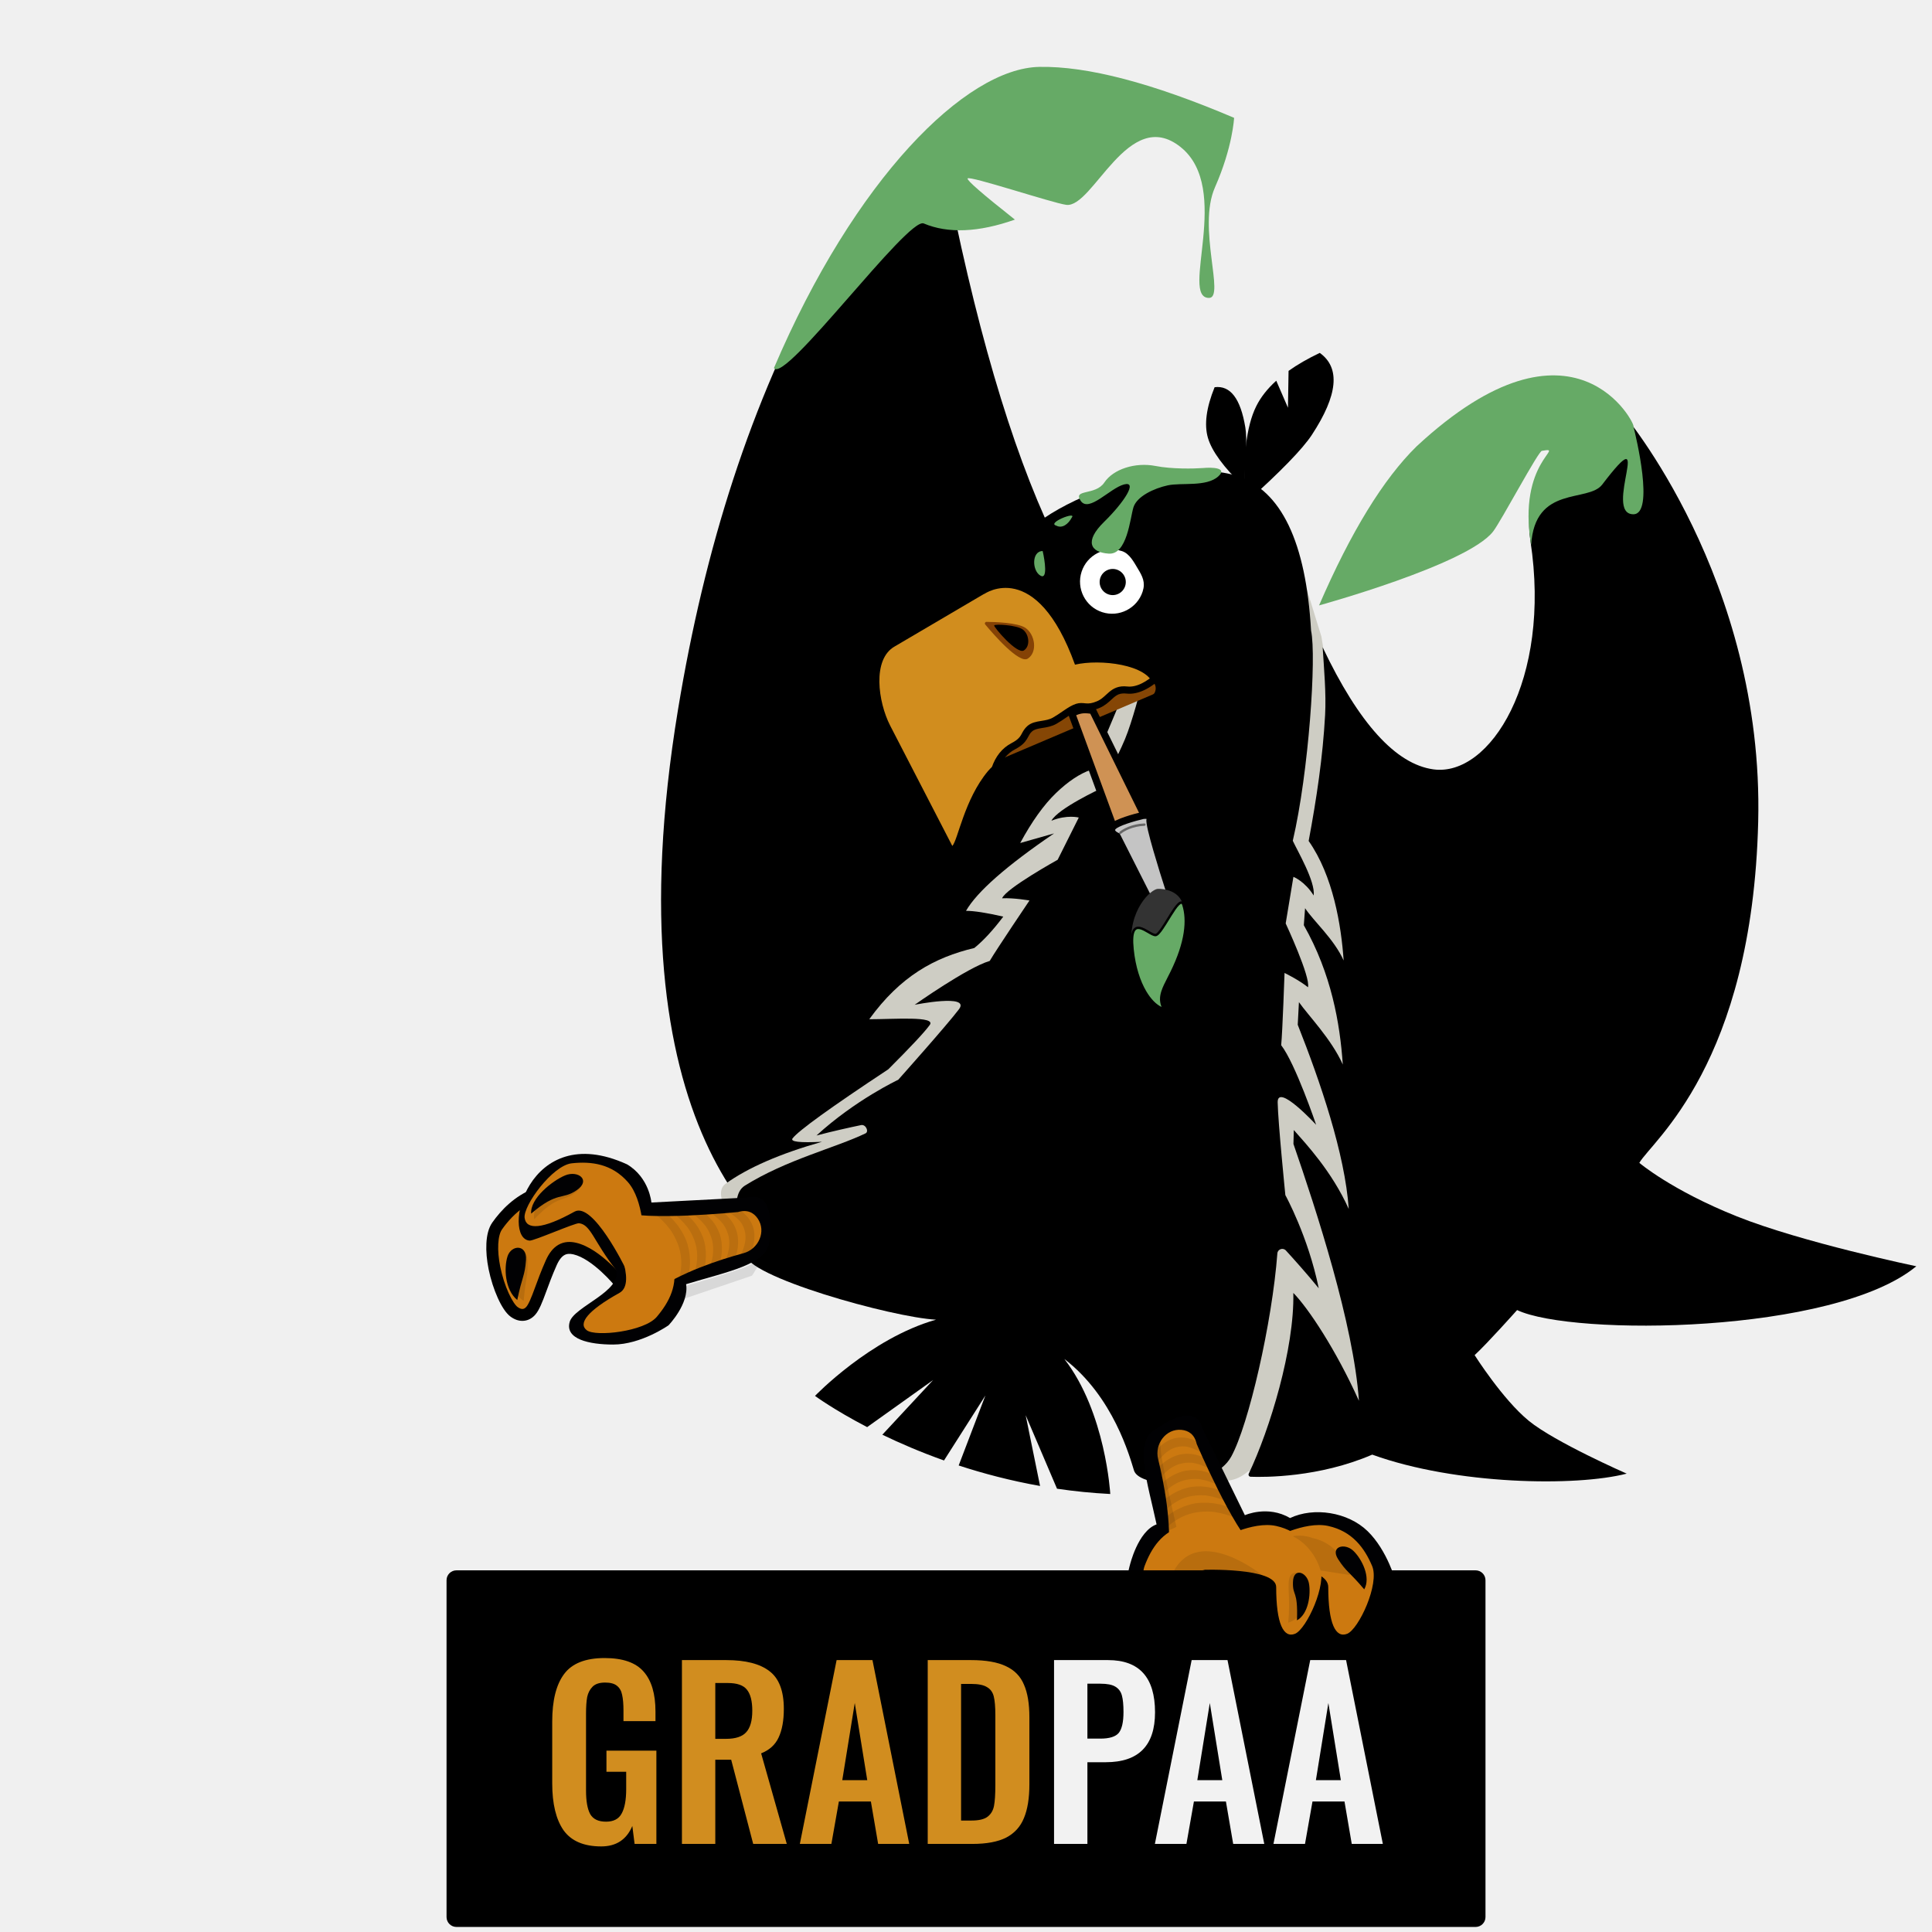
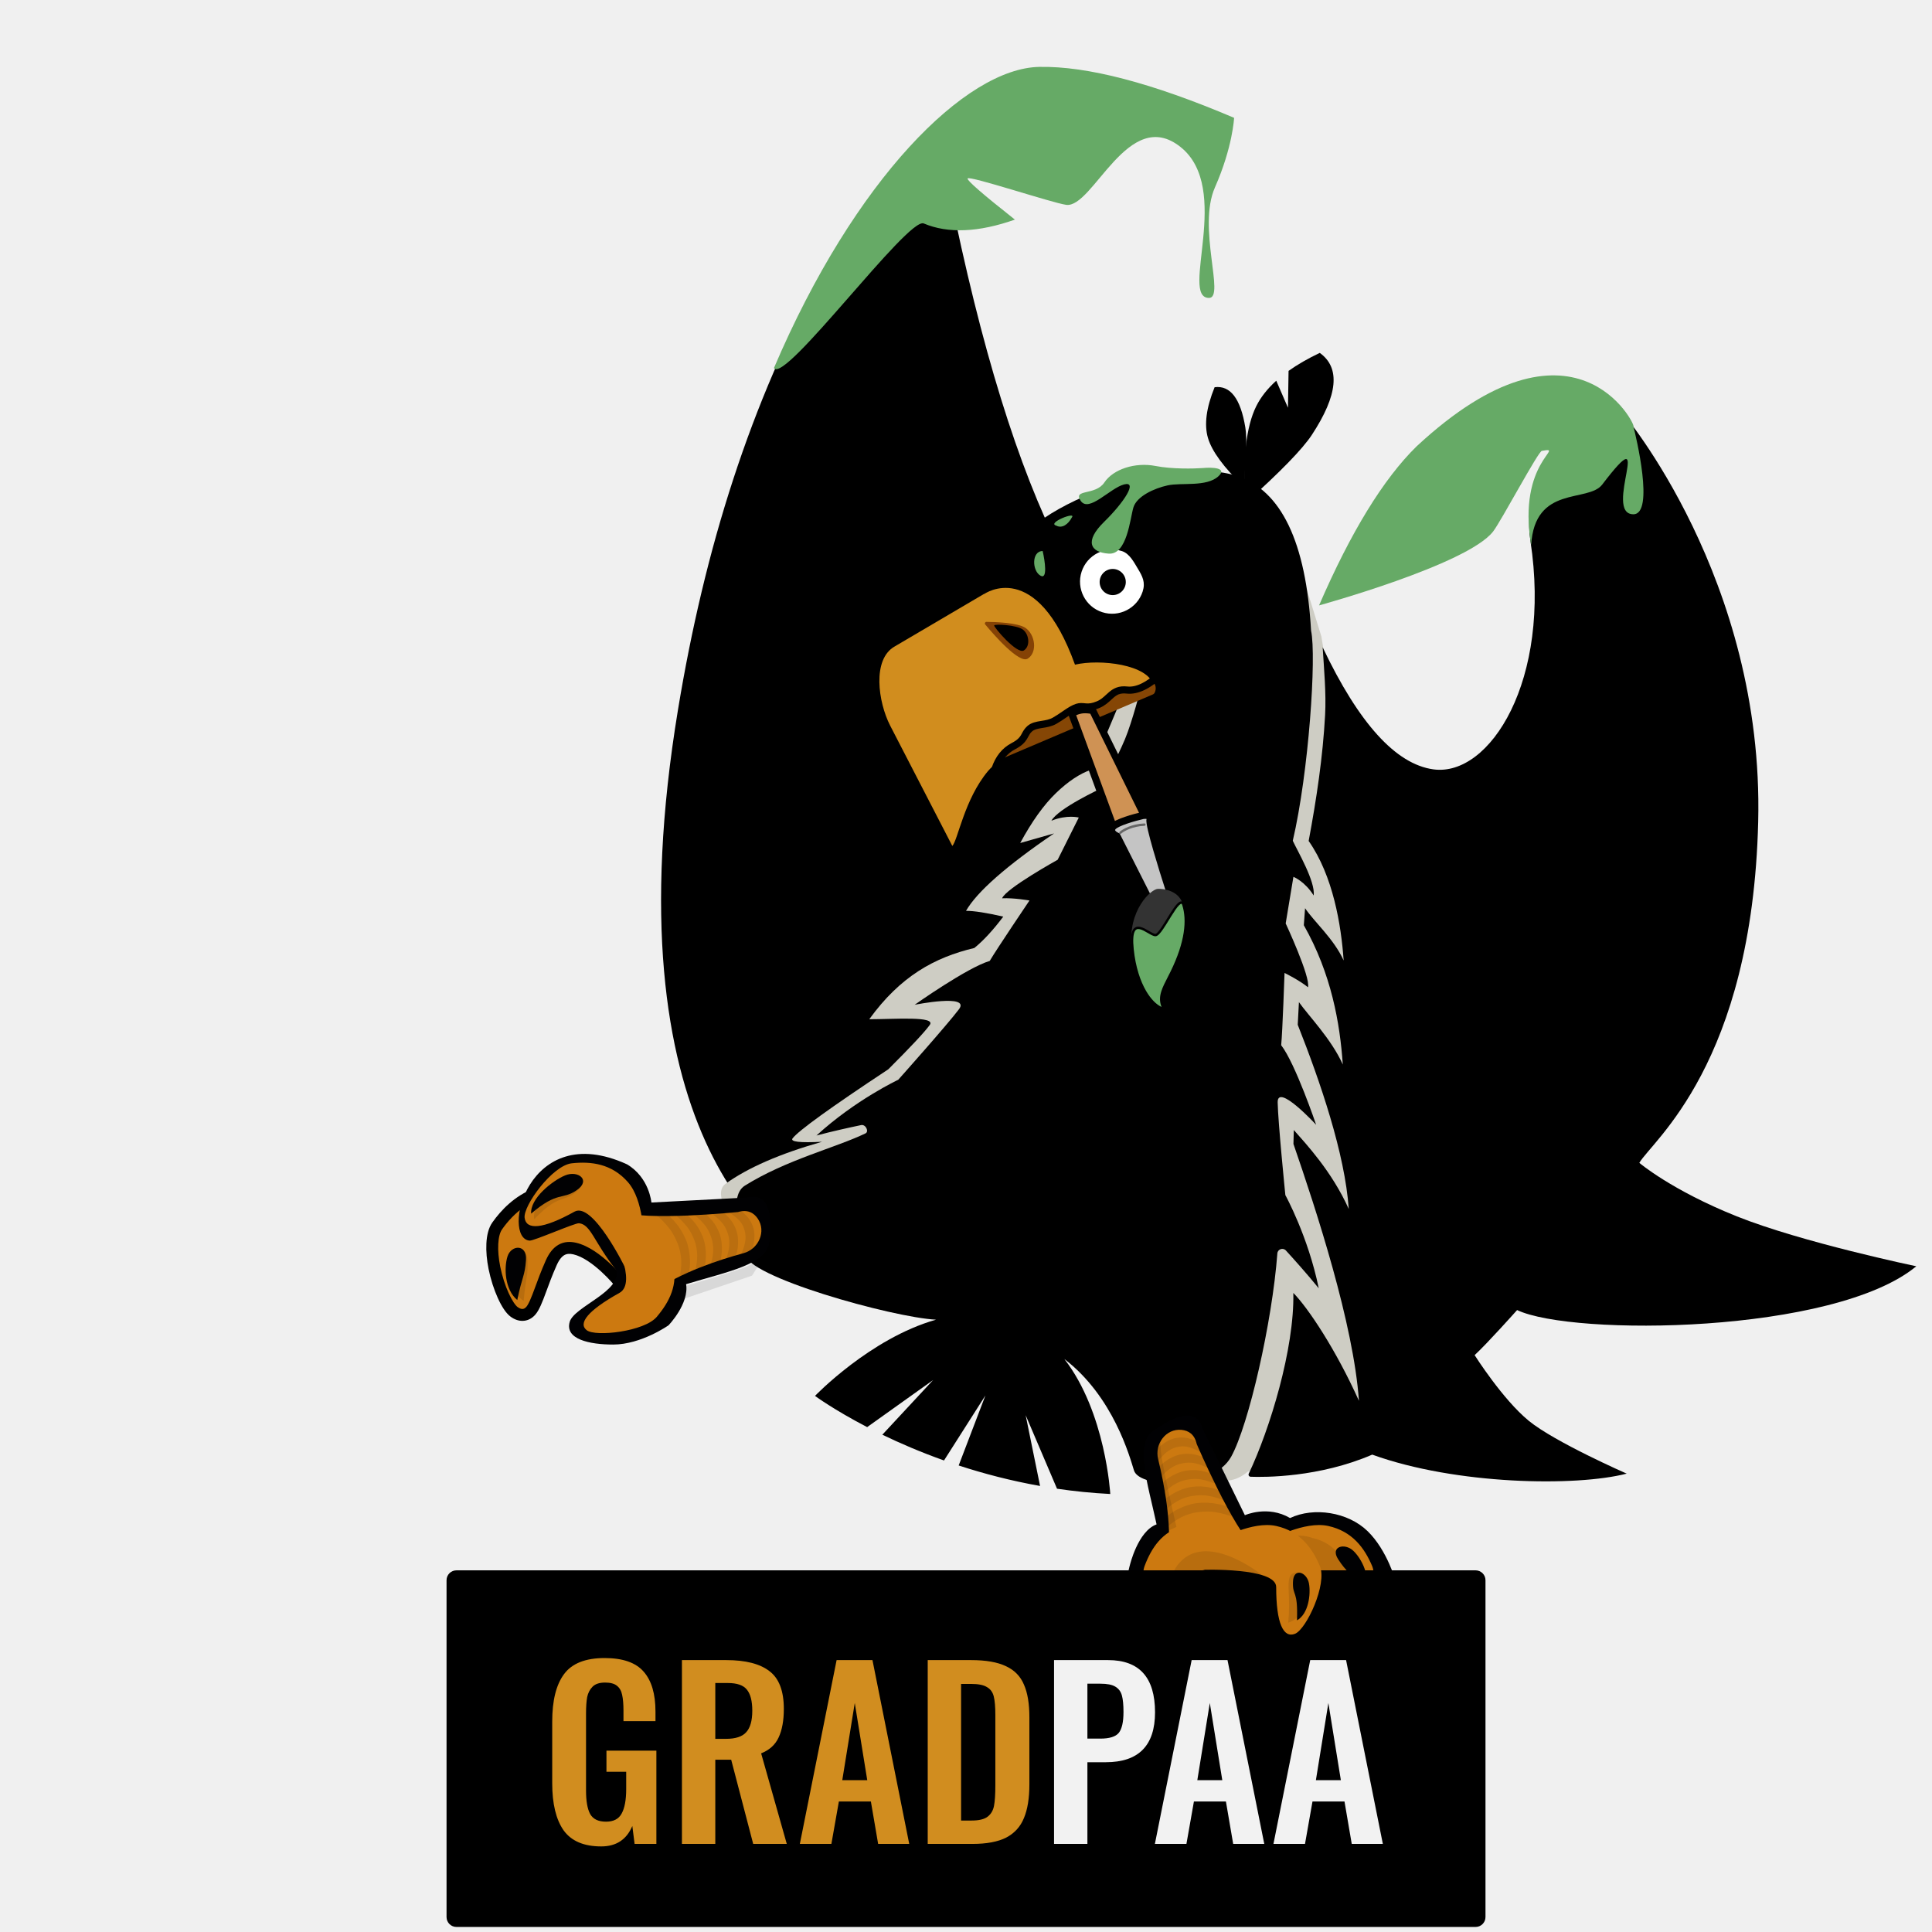
<svg xmlns="http://www.w3.org/2000/svg" width="512" height="512" viewBox="0 0 512 512" fill="none">
  <g clip-path="url(#clip0)">
    <path d="M248.496 34.421C264.5 122.452 286.482 171.762 314.443 182.351C335.217 190.219 326.463 237.238 275.445 301.678C268.275 310.734 273.381 338.304 261.115 341.37C250.899 343.922 234.443 326.439 221.258 338.746C203.401 332.564 161.462 298.46 179.68 188.048C186.749 145.203 198.888 106.715 218.077 71.922C224.839 59.661 234.979 47.16 248.496 34.421Z" fill="black" />
-     <path fill-rule="evenodd" clip-rule="evenodd" d="M297.956 363.329L247.661 348.991C221.293 342.262 205.652 336.428 200.737 331.491C193.364 324.086 188.742 316.264 192.284 313.71C198.189 309.453 206.708 305.743 217.84 302.583C211.945 302.884 209.347 302.58 210.047 301.671C211.636 299.608 220.094 293.506 235.419 283.365C241.384 277.413 245.045 273.496 246.401 271.614C248.124 269.221 237.026 270.11 230.36 270.11C238.62 258.698 247.661 253.739 258.211 251.226C260.621 249.271 263.177 246.501 265.879 242.914C261.431 241.893 258.14 241.382 256.004 241.382C258.911 236.324 266.688 229.485 279.337 220.864L270.364 223.407C273.453 217.7 276.606 213.296 279.822 210.195C283.038 207.093 286.138 205.028 289.123 203.998C294.955 190.742 298.598 181.878 300.051 177.406C301.504 172.934 301.62 170.229 300.399 169.293L279.092 144.139L344.595 150.601L350.181 168.678L362.28 243.206L365.635 373.239L330.621 390.043C326.663 393.403 322.62 392.646 321.226 390.696L297.956 363.329Z" fill="#CECDC4" />
+     <path fill-rule="evenodd" clip-rule="evenodd" d="M297.956 363.329L247.661 348.991C221.293 342.262 205.652 336.428 200.737 331.491C193.364 324.086 188.742 316.264 192.284 313.71C198.189 309.453 206.708 305.743 217.84 302.583C211.945 302.884 209.347 302.58 210.047 301.671C211.636 299.608 220.094 293.506 235.419 283.365C241.384 277.413 245.045 273.496 246.401 271.614C248.124 269.221 237.026 270.11 230.36 270.11C238.62 258.698 247.661 253.739 258.211 251.226C260.621 249.271 263.177 246.501 265.879 242.914C261.431 241.893 258.14 241.382 256.004 241.382C258.911 236.325 266.688 229.485 279.337 220.864L270.364 223.407C273.453 217.7 276.606 213.296 279.822 210.195C283.038 207.093 286.138 205.028 289.123 203.998C294.955 190.742 298.598 181.878 300.051 177.406C301.504 172.934 301.62 170.229 300.399 169.293L279.092 144.139L344.595 150.601L350.181 168.678L362.28 243.206L365.634 373.239L330.621 390.043C326.663 393.403 322.62 392.646 321.226 390.696L297.956 363.329Z" fill="#CECDC4" />
    <path fill-rule="evenodd" clip-rule="evenodd" d="M265.277 150.416C270.57 133.387 310.181 120.413 327.8 126.137C339.546 129.954 346.095 143.623 347.449 167.144C348.914 173.9 346.843 204.669 342.601 222.813C343.891 225.583 348.619 233.632 348.141 237.317C345.761 233.518 342.768 232.373 342.768 232.373L340.72 244.72C340.72 244.72 347.365 258.972 346.626 261.627C344.326 259.779 340.833 258.043 340.452 257.856L340.418 257.839C340.418 257.839 339.883 273.313 339.528 276.989C343.311 281.897 348.789 298.082 348.789 298.082C348.789 298.082 338.507 286.916 338.595 292.136C338.684 297.35 340.632 316.718 340.632 316.718C340.632 316.718 346.669 327.646 349.48 341.404C346.332 337.542 342.91 333.723 340.784 331.399C340.012 330.554 338.597 331.028 338.512 332.172C337.149 350.393 330.902 377.684 326.275 386.039C321.383 394.872 302.02 394.455 300.525 389.709C299.426 386.218 295.122 370.144 282.063 360.147C293.04 374.297 294.232 395.923 294.232 395.923C289.363 395.676 284.653 395.193 280.122 394.526L271.81 375.04L275.628 393.797C267.817 392.41 260.591 390.502 254.061 388.365L261.144 369.815L250.173 387.038C243.978 384.836 238.493 382.466 233.83 380.213L247.288 365.727L229.807 378.198C220.954 373.602 215.988 369.928 215.988 369.928C215.988 369.928 230.59 354.682 248.056 349.726C236.582 349.15 197.199 338.2 197.398 332.172C197.459 330.335 192.295 317.389 197.398 314.204C208.434 307.317 221.442 304.175 229.381 300.35C230.328 299.894 229.458 297.899 228.194 298.162C225.094 298.809 220.656 299.787 216.372 300.921C226.733 291.443 238.039 286.15 238.039 286.15C238.039 286.15 251 271.626 254.137 267.46C257.276 263.288 242.395 266.278 242.395 266.278C242.395 266.278 256.341 256.404 262.285 254.657C264.159 251.475 272.823 238.641 272.823 238.641C272.823 238.641 268.693 237.904 265.572 238.057C266.535 235.475 280.288 227.85 280.288 227.85L285.889 216.658C285.889 216.658 282.794 215.825 278.636 217.499C280.414 214.236 291.643 209.021 291.643 209.021C291.643 209.021 296.025 200.944 298.13 195.888C300.091 191.177 302.311 182.488 302.605 181.325L302.609 181.307L302.591 181.328C301.704 182.206 289.851 183.848 281.589 178.396L281.327 178.22C270.669 170.921 263.914 154.785 265.277 150.416Z" fill="black" />
    <path d="M465.94 217.756C464.365 282.11 437.728 302.415 434.438 308.168C434.438 308.168 442.943 315.413 460.269 322.344C477.596 329.274 507.838 335.575 507.838 335.575C486.101 353.531 416.796 354.161 402.047 347.181C402.047 347.181 394.146 356.044 390.792 359.123C390.792 359.123 398.21 370.857 405.14 376.528C412.071 382.198 431.093 390.526 431.093 390.526C417.741 393.992 385.924 393.539 363.656 385.491C349.557 391.574 335.107 391.49 331.444 391.355C331.015 391.339 330.753 390.914 330.938 390.526C336.521 378.794 343.057 357.407 342.746 342.638C346.669 346.617 354.047 357.69 360.132 371.23C358.718 350.893 348.791 320.584 342.775 303.151C342.803 302.154 342.828 301.165 342.854 300.176L342.872 299.469C346.062 303.097 352.931 310.377 357.437 320.397C356.416 305.705 349.868 286.611 343.912 271.573C344.011 269.549 344.119 267.543 344.23 265.576C346.774 269.205 352.802 275.309 355.856 282.11C355.101 271.203 352.852 258.1 345.527 245.193C345.637 243.669 345.755 242.146 345.859 240.679C348.097 244.106 353.507 248.806 356.082 254.544C355.43 245.133 353.276 232.095 346.808 222.867C348.913 211.613 350.566 200.534 351.165 189.512C351.48 183.723 350.874 177.321 350.52 171.546C360.128 191.736 369.91 202.518 379.866 203.89C394.798 205.948 411.21 180.257 405.589 143.413C402.477 123.003 421.425 106.976 421.425 106.976C424.277 104.415 428.815 105.673 429.941 109.337C429.941 109.337 467.515 153.402 465.94 217.756Z" fill="black" />
    <path fill-rule="evenodd" clip-rule="evenodd" d="M286.633 151.516C288.083 147.056 292.887 144.604 297.344 146.053C299.362 146.709 300.521 149.02 301.543 150.711C302.777 152.753 303.605 154.333 302.812 156.772C301.363 161.233 296.551 163.682 292.087 162.231C287.63 160.783 285.184 155.976 286.633 151.516Z" fill="white" />
    <path d="M294.882 157.708C296.796 157.708 298.348 156.156 298.348 154.242C298.348 152.329 296.796 150.777 294.882 150.777C292.969 150.777 291.417 152.329 291.417 154.242C291.417 156.156 292.969 157.708 294.882 157.708Z" fill="black" />
    <path fill-rule="evenodd" clip-rule="evenodd" d="M284.882 176.142C291.477 174.593 304.356 176.086 305.658 181.602C305.957 182.869 305.117 184.141 303.88 184.547C302.324 185.058 300.546 185.751 298.644 186.564C298.677 186.456 298.693 186.402 298.693 186.402C298.693 186.402 268.078 196.848 261.819 204.35C255.558 211.85 253.853 222.629 252.374 224.187L235.878 192.246C232.734 186.094 231.052 174.702 237.135 171.298L260.761 157.405L260.851 157.402C260.851 157.402 274.599 147.674 284.882 176.142Z" fill="#D18D1E" />
    <path fill-rule="evenodd" clip-rule="evenodd" d="M272.361 174.547C270.092 175.996 263.139 167.949 261.098 165.494C260.869 165.22 261.071 164.797 261.426 164.8C263.706 164.82 269.689 165.007 271.74 166.387C274.303 168.105 275.035 172.845 272.361 174.547Z" fill="#854205" />
    <path fill-rule="evenodd" clip-rule="evenodd" d="M271.357 172.363C269.554 173.545 263.323 166.17 263.462 165.744C263.6 165.317 269.273 165.61 270.979 166.775C272.692 167.938 273.16 171.184 271.357 172.363Z" fill="black" />
    <path fill-rule="evenodd" clip-rule="evenodd" d="M305.423 180.476C305.423 180.476 302.681 181.805 276.085 191.435C271.411 193.127 265.193 201.191 265.193 201.191L305.485 184.046C305.727 183.944 305.921 183.765 306.027 183.526C306.483 182.492 306.331 181.435 305.423 180.476Z" fill="#854605" />
    <path d="M349.752 93.522C355.262 97.471 354.564 104.71 347.659 115.239C345.189 119.005 339.28 125.077 329.93 133.454C329.267 121.6 330.262 113 332.916 107.654C334.097 105.274 335.865 103.02 338.22 100.891L341.323 108.053L341.483 98.286C343.838 96.612 346.594 95.024 349.752 93.522Z" fill="black" />
    <path d="M329.556 128.91C324.289 123.85 321.142 119.56 320.115 116.04C319.088 112.52 319.678 108.045 321.885 102.614C326.054 102.08 328.767 105.632 330.024 113.27C330.473 116.002 330.317 121.215 329.556 128.91Z" fill="black" />
    <path fill-rule="evenodd" clip-rule="evenodd" d="M298.748 181.927C300.97 182.175 303.706 180.979 307.012 177.865L308.308 179.241C304.882 182.469 301.607 184.148 298.538 183.805C297.67 183.708 297.043 183.802 296.543 183.984C296.036 184.167 295.602 184.461 295.14 184.852C294.947 185.015 294.743 185.204 294.522 185.408C293.752 186.121 292.789 187.012 291.457 187.581C289.769 188.302 288.652 188.359 287.714 188.293C287.506 188.278 287.326 188.261 287.165 188.246C286.597 188.192 286.257 188.16 285.741 188.323C285 188.557 284.186 189.05 283.197 189.715C282.993 189.853 282.782 189.997 282.565 190.145C281.768 190.689 280.886 191.292 279.947 191.825C278.708 192.528 277.386 192.736 276.311 192.906C276.23 192.919 276.151 192.931 276.073 192.944C274.881 193.135 274.081 193.318 273.495 193.842C273.018 194.269 272.833 194.616 272.572 195.103C272.461 195.311 272.336 195.544 272.17 195.819C271.619 196.73 270.809 197.633 268.96 198.597C266.934 199.653 265.462 201.454 264.577 204.108L262.784 203.51C263.797 200.474 265.554 198.241 268.087 196.921C269.657 196.102 270.197 195.428 270.552 194.841C270.63 194.713 270.709 194.564 270.796 194.402C271.097 193.837 271.489 193.101 272.235 192.433C273.291 191.489 274.645 191.259 275.773 191.078C275.832 191.068 275.89 191.059 275.949 191.05C277.082 190.869 278.085 190.708 279.014 190.181C279.878 189.691 280.674 189.147 281.462 188.609C281.689 188.454 281.915 188.3 282.142 188.147C283.121 187.489 284.14 186.846 285.171 186.52C286.086 186.231 286.861 186.31 287.478 186.373C287.609 186.386 287.732 186.399 287.848 186.407C288.512 186.454 289.325 186.437 290.714 185.843C291.717 185.414 292.357 184.825 293.082 184.157C293.343 183.916 293.615 183.665 293.92 183.408C294.467 182.946 295.097 182.497 295.899 182.207C296.707 181.914 297.631 181.802 298.748 181.927Z" fill="black" />
    <path fill-rule="evenodd" clip-rule="evenodd" d="M318.772 378.763L329.904 401.545C329.904 401.545 335.94 398.818 341.885 402.297C348.157 399.324 357.208 400.689 362.436 405.778C367.666 410.866 369.892 419.098 369.892 419.098C369.892 419.098 372.79 439.303 364.169 446.104C362.028 447.793 361.711 449.943 357.839 442.038C353.967 434.134 320.564 430.721 320.564 430.721C320.564 430.721 304.91 438.219 299.885 428.873C297.162 422.164 299.407 414.864 299.407 414.864C299.407 414.864 301.529 405.778 306.505 403.977C304.114 392.824 300.628 382.67 305.611 379.215C309.011 376.857 316.85 371.551 318.772 378.763Z" fill="#010103" />
    <path fill-rule="evenodd" clip-rule="evenodd" d="M327.14 407.981C327.14 407.981 319.322 403 313.667 404.4C308.012 405.799 305.137 410.217 303.332 415.002C301.527 419.787 306.512 431.777 309.216 432.975C311.921 434.174 313.667 430.335 313.667 420.583C313.667 415.002 328.149 414.738 328.149 414.738L327.14 407.981Z" fill="#CC7910" />
+     <path fill-rule="evenodd" clip-rule="evenodd" d="M336.843 407.981C336.843 407.981 345.638 403 352.001 404.4C358.362 405.799 361.597 410.217 363.627 415.002C365.658 419.787 360.05 431.777 357.008 432.975C353.965 434.174 352.001 430.335 352.001 420.583C352.001 415.002 335.709 414.738 335.709 414.738L336.843 407.981Z" fill="#CC7910" />
+     <path fill-rule="evenodd" clip-rule="evenodd" d="M358.678 411.01C356.393 408.792 352.425 409.81 354.62 413.212C356.816 416.613 357.584 416.512 361.535 421.195C363.337 418.042 360.963 413.228 358.678 411.01Z" fill="#010103" />
+     <path opacity="0.1" fill-rule="evenodd" clip-rule="evenodd" d="M349.952 416.192C349.952 416.192 348.512 410.093 342.639 407.12C345.238 406.542 347.876 407.6 347.876 407.6C355.875 409.363 357.76 417.407 357.76 417.407L349.952 416.192Z" fill="#010103" />
    <path fill-rule="evenodd" clip-rule="evenodd" d="M118.339 508.04C118.339 509.488 119.514 510.662 120.965 510.662H391.043C392.493 510.662 393.669 509.488 393.669 508.04V418.777C393.669 417.329 392.493 416.155 391.043 416.155H120.965C119.514 416.155 118.339 417.329 118.339 418.777V508.04Z" fill="black" />
    <path d="M159.334 489.319C154.723 489.319 151.395 487.895 149.35 485.048C147.345 482.162 146.343 478.012 146.343 472.599V456.24C146.343 450.667 147.385 446.477 149.47 443.67C151.555 440.824 155.144 439.4 160.236 439.4C165.047 439.4 168.495 440.603 170.58 443.009C172.665 445.374 173.708 448.903 173.708 453.594V456.12H165.228V453.353C165.228 451.589 165.107 450.186 164.867 449.143C164.666 448.101 164.205 447.299 163.484 446.738C162.802 446.176 161.759 445.896 160.356 445.896C158.873 445.896 157.77 446.257 157.048 446.978C156.327 447.7 155.845 448.622 155.605 449.745C155.404 450.867 155.304 452.331 155.304 454.135V474.524C155.304 477.29 155.665 479.355 156.387 480.718C157.149 482.081 158.552 482.763 160.597 482.763C162.601 482.763 163.985 482.041 164.747 480.598C165.548 479.154 165.949 476.989 165.949 474.103V469.532H160.717V463.938H173.948V488.657H168.175L167.573 483.906C166.05 487.514 163.303 489.319 159.334 489.319Z" fill="#D18D1F" />
    <path d="M180.72 439.942H192.448C197.58 439.942 201.409 440.924 203.935 442.889C206.461 444.813 207.724 448.141 207.724 452.872C207.724 455.96 207.263 458.486 206.341 460.45C205.459 462.375 203.915 463.778 201.71 464.66L208.506 488.657H199.605L193.771 466.344H189.561V488.657H180.72V439.942ZM192.388 460.811C194.914 460.811 196.698 460.23 197.74 459.067C198.823 457.904 199.364 456 199.364 453.353C199.364 450.787 198.883 448.923 197.921 447.76C196.999 446.597 195.315 446.016 192.869 446.016H189.561V460.811H192.388Z" fill="#D18D1F" />
    <path d="M221.71 439.942H231.212L240.955 488.657H232.716L230.791 477.41H222.311L220.327 488.657H211.967L221.71 439.942ZM229.829 471.757L226.521 451.309L223.213 471.757H229.829Z" fill="#D18D1F" />
-     <path d="M245.855 439.942H257.342C261.271 439.942 264.359 440.483 266.604 441.565C268.849 442.608 270.433 444.232 271.355 446.437C272.317 448.602 272.799 451.489 272.799 455.098V472.84C272.799 476.528 272.317 479.515 271.355 481.801C270.433 484.086 268.869 485.81 266.664 486.973C264.459 488.096 261.472 488.657 257.703 488.657H245.855V439.942ZM257.462 482.462C259.427 482.462 260.85 482.122 261.732 481.44C262.614 480.758 263.176 479.816 263.416 478.613C263.657 477.37 263.777 475.546 263.777 473.14V454.496C263.777 452.331 263.637 450.687 263.356 449.564C263.075 448.442 262.474 447.62 261.552 447.099C260.67 446.537 259.266 446.257 257.342 446.257H254.696V482.462H257.462Z" fill="#D18D1F" />
+     <path d="M245.855 439.942H257.342C261.271 439.942 264.359 440.483 266.604 441.565C268.849 442.608 270.433 444.232 271.355 446.437C272.317 448.602 272.799 451.489 272.799 455.098V472.84C272.799 476.528 272.317 479.515 271.355 481.801C270.433 484.086 268.869 485.81 266.664 486.973C264.459 488.096 261.472 488.657 257.703 488.657H245.855V439.942ZM257.462 482.462C259.427 482.462 260.85 482.122 261.732 481.44C262.614 480.758 263.176 479.816 263.416 478.613C263.657 477.37 263.777 475.546 263.777 473.14V454.496C263.777 452.331 263.637 450.687 263.356 449.564C263.076 448.442 262.474 447.62 261.552 447.099C260.67 446.537 259.266 446.257 257.342 446.257H254.696V482.462H257.462Z" fill="#D18D1F" />
    <path d="M279.332 439.942H293.646C301.946 439.942 306.096 444.553 306.096 453.775C306.096 462.595 301.746 467.006 293.045 467.006H288.173V488.657H279.332V439.942ZM291.602 460.751C294.007 460.751 295.631 460.25 296.473 459.248C297.315 458.205 297.736 456.361 297.736 453.714C297.736 451.79 297.596 450.326 297.315 449.324C297.034 448.282 296.453 447.5 295.571 446.978C294.729 446.457 293.406 446.197 291.602 446.197H288.173V460.751H291.602Z" fill="#F2F2F2" />
    <path d="M315.8 439.942H325.302L335.045 488.657H326.806L324.881 477.411H316.401L314.417 488.657H306.057L315.8 439.942ZM323.919 471.757L320.611 451.309L317.303 471.757H323.919Z" fill="#F2F2F2" />
    <path d="M347.222 439.942H356.724L366.468 488.657H358.228L356.303 477.411H347.823L345.839 488.657H337.479L347.222 439.942ZM355.341 471.757L352.033 451.309L348.726 471.757H355.341Z" fill="#F2F2F2" />
    <path fill-rule="evenodd" clip-rule="evenodd" d="M432.863 112.974C433.513 115.476 438.533 136.286 432.863 136.286C424.608 136.286 439.026 109.509 424.608 128.411C420.873 133.308 406.715 128.411 405.77 144.477C401.99 122.11 415.221 118.308 408.649 119.473C407.853 119.198 397.832 138.1 395.675 140.87C388.853 149.643 349.563 160.437 349.563 160.437C357.976 140.999 366.584 126.956 375.389 118.308C417.426 79.267 433.737 113.063 432.863 112.974Z" fill="#66AA66" />
    <path fill-rule="evenodd" clip-rule="evenodd" d="M205.101 97.538C207.938 101.875 240.609 57.452 244.794 59.216C251.247 61.937 259.304 61.598 268.963 58.2C260.455 51.482 256.274 47.851 256.418 47.306C256.661 46.388 278.883 53.792 282.554 54.285C289.665 55.246 298.978 27.918 312.839 38.944C326.7 49.97 312.524 78.952 320.399 78.952C324.735 78.952 317.249 60.366 321.974 49.655C326.7 38.944 327.047 31.227 327.047 31.227C305.332 21.985 288.123 17.485 275.419 17.726C255.962 18.094 226.522 47.306 205.101 97.538Z" fill="#66AA66" />
    <path d="M303.416 216.427L289.567 188.283C287.033 187.837 285.874 188.123 284.012 189.053L295.41 220.144C295.41 220.144 296.522 218.239 298.835 217.401C301.148 216.562 303.416 216.427 303.416 216.427Z" fill="#CF9254" />
    <path fill-rule="evenodd" clip-rule="evenodd" d="M290.203 187.435L304.891 217.285L303.473 217.37L303.472 217.37L303.47 217.37L303.455 217.371C303.441 217.372 303.419 217.374 303.389 217.376C303.33 217.381 303.239 217.389 303.123 217.401C302.889 217.425 302.552 217.466 302.144 217.532C301.324 217.665 300.241 217.897 299.157 218.289C298.17 218.647 297.43 219.237 296.931 219.747C296.684 220.001 296.501 220.23 296.382 220.392C296.323 220.472 296.281 220.535 296.255 220.575C296.242 220.595 296.233 220.61 296.228 220.617L296.225 220.622L296.225 220.623L295.214 222.355L282.833 188.585L283.589 188.207C284.553 187.726 285.41 187.372 286.391 187.218C287.372 187.064 288.409 187.12 289.731 187.352L290.203 187.435ZM301.978 215.645L288.935 189.138C287.976 188.996 287.288 188.991 286.684 189.086C286.2 189.162 285.736 189.307 285.197 189.54L295.731 218.274C296.366 217.657 297.289 216.956 298.513 216.512C299.742 216.067 300.949 215.811 301.842 215.667C301.888 215.659 301.933 215.652 301.978 215.645Z" fill="black" />
    <path d="M304.776 217.221C305.193 216.006 303.68 215.973 302.871 216.109C300.626 216.623 295.891 217.944 294.911 219.123C293.932 220.302 295.244 221.262 296.022 221.595L304.657 238.672L310.145 236.769C308.182 230.759 304.358 218.436 304.776 217.221Z" fill="#C4C4C4" />
    <path fill-rule="evenodd" clip-rule="evenodd" d="M303.053 217.037C301.953 217.29 300.257 217.737 298.722 218.261C297.947 218.526 297.233 218.804 296.664 219.078C296.057 219.371 295.743 219.602 295.638 219.727C295.507 219.886 295.507 219.963 295.507 219.969C295.507 219.982 295.51 220.033 295.58 220.132C295.741 220.361 296.086 220.595 296.394 220.726L296.71 220.861L305.128 237.509L308.96 236.179C307.995 233.199 306.705 229.084 305.66 225.459C305.084 223.462 304.578 221.601 304.242 220.157C304.075 219.437 303.945 218.803 303.871 218.301C303.834 218.05 303.809 217.815 303.801 217.608C303.796 217.456 303.796 217.239 303.85 217.023C303.771 217.01 303.673 217.001 303.558 217C303.381 216.998 303.202 217.014 303.053 217.037ZM305.69 217.467C305.833 217.013 305.848 216.512 305.594 216.055C305.34 215.6 304.918 215.374 304.583 215.262C303.938 215.046 303.175 215.1 302.715 215.177L302.688 215.182L302.661 215.188C301.515 215.45 299.737 215.917 298.112 216.472C297.3 216.75 296.507 217.055 295.842 217.376C295.215 217.679 294.57 218.055 294.185 218.519C293.829 218.947 293.622 219.432 293.617 219.95C293.612 220.46 293.802 220.891 294.035 221.221C294.385 221.716 294.893 222.077 295.323 222.307L304.187 239.836L311.332 237.357L311.044 236.475C310.064 233.477 308.621 228.905 307.476 224.935C306.903 222.948 306.408 221.125 306.083 219.729C305.92 219.029 305.804 218.453 305.741 218.026C305.71 217.811 305.694 217.651 305.69 217.542C305.689 217.507 305.689 217.483 305.69 217.467Z" fill="black" />
    <path fill-rule="evenodd" clip-rule="evenodd" d="M303.594 218.524C303.601 218.697 303.465 218.844 303.291 218.85C300.081 218.974 297.832 220.292 297.137 220.902C297.007 221.017 296.807 221.004 296.693 220.874C296.578 220.743 296.591 220.544 296.721 220.429C297.524 219.724 299.91 218.35 303.267 218.221C303.441 218.214 303.587 218.35 303.594 218.524Z" fill="#666666" />
    <path d="M313.363 239.367C312.33 236.138 308.579 235.481 306.833 235.556C305.087 235.631 298.85 241.11 299.891 251.201C300.872 260.714 304.989 266.213 308.187 266.985C306.419 263.765 308.279 261.203 310.23 257.235C314.132 249.299 314.655 243.404 313.363 239.367Z" fill="#333333" />
    <path d="M313.612 239.772C312.578 236.543 307.969 247.729 306.223 247.804C304.477 247.879 299.099 241.515 300.139 251.606C301.12 261.119 305.238 266.618 308.435 267.39C306.667 264.17 308.527 261.608 310.478 257.64C314.38 249.704 314.903 243.809 313.612 239.772Z" fill="#66AA66" />
    <path fill-rule="evenodd" clip-rule="evenodd" d="M307.227 247.524C307.07 247.686 306.912 247.827 306.755 247.93C306.601 248.031 306.425 248.111 306.237 248.119L306.223 247.804L306.237 248.119C305.936 248.132 305.6 248.01 305.283 247.86C304.956 247.706 304.594 247.496 304.231 247.283L304.23 247.283C303.482 246.845 302.725 246.404 302.067 246.257C301.746 246.185 301.481 246.192 301.266 246.28C301.059 246.365 300.857 246.543 300.691 246.899C300.345 247.638 300.193 249.055 300.453 251.574C300.939 256.293 302.203 260.002 303.728 262.617C305.032 264.852 306.506 266.257 307.826 266.848C307.242 265.416 307.323 264.082 307.762 262.7C308.124 261.557 308.741 260.355 309.421 259.032C309.674 258.54 309.935 258.031 310.195 257.501C314.079 249.603 314.568 243.796 313.312 239.868C313.195 239.503 313.082 239.502 313.065 239.502L313.065 239.502C313.03 239.502 312.963 239.515 312.857 239.579C312.752 239.641 312.629 239.74 312.488 239.879C311.915 240.444 311.206 241.508 310.452 242.716C310.241 243.053 310.028 243.401 309.814 243.749C309.272 244.63 308.729 245.514 308.228 246.242C307.879 246.751 307.54 247.198 307.227 247.524ZM313.073 238.872C313.515 238.878 313.771 239.238 313.912 239.676C315.238 243.821 314.682 249.806 310.761 257.779C310.485 258.339 310.215 258.866 309.957 259.368C309.288 260.671 308.708 261.801 308.362 262.891C307.895 264.366 307.877 265.719 308.711 267.239L309.054 267.864L308.361 267.696C306.641 267.281 304.754 265.627 303.184 262.935C301.606 260.229 300.32 256.432 299.826 251.638C299.565 249.112 299.695 247.54 300.12 246.632C300.339 246.164 300.644 245.854 301.027 245.697C301.403 245.543 301.81 245.553 302.205 245.642C302.96 245.81 303.786 246.293 304.492 246.706C304.511 246.717 304.53 246.728 304.548 246.739C304.918 246.955 305.255 247.15 305.552 247.29C305.859 247.435 306.074 247.495 306.21 247.49C306.239 247.488 306.304 247.472 306.41 247.403C306.513 247.335 306.634 247.231 306.773 247.087C307.05 246.799 307.365 246.385 307.709 245.885C308.201 245.171 308.73 244.31 309.267 243.435C309.483 243.083 309.701 242.73 309.917 242.382C310.663 241.188 311.41 240.057 312.046 239.43C312.207 239.271 312.371 239.135 312.534 239.037C312.696 238.941 312.879 238.87 313.073 238.872Z" fill="black" />
    <path d="M322.881 126.226C325.394 123.922 321.193 123.806 318.778 124.036C316.394 124.207 310.548 124.337 306.232 123.49C300.836 122.433 295.007 124.334 292.662 127.868C290.317 131.401 284.219 129.513 286.399 132.728C288.58 135.943 294.162 129.352 297.89 128.38C301.618 127.408 297.864 133.152 292.588 138.311C287.312 143.47 288.957 146.399 293.829 146.721C298.7 147.043 299.477 137.431 300.362 134.485C301.247 131.539 305.816 129.421 309.45 128.627C313.083 127.832 319.738 129.106 322.881 126.226Z" fill="#66AA66" />
    <path d="M276.317 146.031C276.916 148.63 277.651 153.58 275.795 152.589C273.476 151.351 273.335 146.034 276.317 146.031Z" fill="#66AA66" />
    <path d="M284.032 137.161C283.086 138.935 281.484 140.131 279.915 139.293C277.312 138.586 285.431 135.401 284.032 137.161Z" fill="#66AA66" />
-     <path fill-rule="evenodd" clip-rule="evenodd" d="M336.843 407.981C336.843 407.981 345.638 403 352.001 404.4C358.362 405.799 361.597 410.217 363.627 415.002C365.658 419.787 360.05 431.777 357.008 432.975C353.965 434.174 352.001 430.335 352.001 420.583C352.001 415.002 335.709 414.738 335.709 414.738L336.843 407.981Z" fill="#CC7910" />
-     <path fill-rule="evenodd" clip-rule="evenodd" d="M358.678 411.01C356.393 408.792 352.425 409.81 354.62 413.212C356.816 416.613 357.584 416.512 361.535 421.195C363.337 418.042 360.963 413.228 358.678 411.01Z" fill="#010103" />
    <path fill-rule="evenodd" clip-rule="evenodd" d="M317.139 382.666C317.139 382.666 326.943 405.595 332.559 410.168C328.196 414.74 315.945 415.511 309.569 412.287C310.545 403.678 308.478 393.049 306.913 386.67C305.927 382.65 309.008 378.544 313.093 378.927C314.946 379.102 316.56 380.077 317.139 382.666Z" fill="#CC7910" />
    <path fill-rule="evenodd" clip-rule="evenodd" d="M323.122 407.981C323.122 407.981 331.872 403 338.202 404.4C344.531 405.799 347.749 410.217 349.769 415.002C351.789 419.787 346.211 431.777 343.184 432.975C340.156 434.174 338.202 430.335 338.202 420.583C338.202 415.335 318.698 416.019 318.698 416.019L323.122 407.981Z" fill="#CC7910" />
    <path fill-rule="evenodd" clip-rule="evenodd" d="M347.049 420.356C347.049 417.053 342.861 415.72 341.889 417.71C340.916 419.7 342.08 423.381 341.379 430.032C345.13 428.967 347.049 423.659 347.049 420.356Z" fill="#010103" fill-opacity="0.1" />
-     <path opacity="0.1" fill-rule="evenodd" clip-rule="evenodd" d="M349.952 416.192C349.952 416.192 348.512 410.093 342.639 407.12C345.238 406.542 347.876 407.6 347.876 407.6C355.875 409.363 357.76 417.407 357.76 417.407L349.952 416.192Z" fill="#010103" />
    <path fill-rule="evenodd" clip-rule="evenodd" d="M311.138 416.207L334.449 417.407C334.449 417.407 317.957 404.043 311.138 416.207Z" fill="#010103" fill-opacity="0.1" />
    <path opacity="0.3" fill-rule="evenodd" clip-rule="evenodd" d="M305.1 386.293C305.759 385.03 306.572 384.024 307.617 383.124C308.644 382.237 309.891 381.517 311.277 381.163C312.661 380.844 314.154 380.888 315.456 381.32C316.143 381.46 316.719 381.816 317.345 382.066C317.921 382.4 318.45 382.792 318.994 383.151C319.425 383.437 319.545 384.019 319.26 384.45C318.996 384.85 318.479 384.982 318.062 384.773L317.947 384.715C316.926 384.205 315.925 383.707 314.89 383.48C313.859 383.186 312.825 383.271 311.856 383.507C310.874 383.726 309.933 384.217 309.1 384.897C308.292 385.576 307.489 386.444 306.908 387.281L306.855 387.358C306.531 387.825 305.891 387.94 305.425 387.616C304.994 387.316 304.863 386.747 305.1 386.293Z" fill="#010103" fill-opacity="0.3" />
    <path opacity="0.3" fill-rule="evenodd" clip-rule="evenodd" d="M305.769 390.567C306.574 389.246 307.539 388.226 308.732 387.342C309.905 386.469 311.279 385.78 312.771 385.454C314.261 385.17 315.838 385.214 317.253 385.634C317.992 385.769 318.631 386.12 319.316 386.362C319.955 386.691 320.551 387.08 321.16 387.436C321.602 387.701 321.747 388.275 321.483 388.718C321.238 389.131 320.723 389.286 320.296 389.091L320.187 389.04C319.036 388.528 317.9 388.034 316.732 387.804C315.567 387.51 314.395 387.59 313.284 387.811C312.161 388.018 311.08 388.506 310.105 389.186C309.156 389.867 308.212 390.754 307.521 391.635L307.462 391.712C307.118 392.163 306.475 392.249 306.026 391.905C305.61 391.585 305.506 391.007 305.769 390.567Z" fill="#010103" fill-opacity="0.3" />
    <path opacity="0.3" fill-rule="evenodd" clip-rule="evenodd" d="M306.436 394.838C307.39 393.458 308.505 392.425 309.846 391.555C311.167 390.697 312.667 390.041 314.264 389.744C315.86 389.492 317.524 389.537 319.049 389.945C319.839 390.076 320.543 390.42 321.285 390.656C321.988 390.98 322.65 391.366 323.326 391.718C323.779 391.962 323.95 392.529 323.706 392.983C323.478 393.409 322.967 393.587 322.53 393.406L322.426 393.362C321.144 392.85 319.874 392.358 318.573 392.124C317.274 391.832 315.966 391.907 314.712 392.112C313.448 392.308 312.226 392.792 311.109 393.472C310.019 394.153 308.934 395.062 308.134 395.987L308.068 396.065C307.705 396.498 307.059 396.555 306.627 396.192C306.224 395.851 306.15 395.266 306.436 394.838Z" fill="#010103" fill-opacity="0.3" />
    <path opacity="0.3" fill-rule="evenodd" clip-rule="evenodd" d="M307.104 399.111C308.205 397.675 309.472 396.627 310.961 395.772C312.428 394.929 314.055 394.305 315.758 394.036C317.459 393.819 319.209 393.864 320.846 394.259C321.687 394.386 322.455 394.725 323.256 394.952C324.021 395.272 324.751 395.654 325.492 396.003C325.957 396.227 326.153 396.785 325.929 397.252C325.719 397.691 325.211 397.891 324.764 397.725L324.665 397.687C323.252 397.174 321.85 396.684 320.415 396.448C318.982 396.157 317.538 396.228 316.141 396.416C314.735 396.601 313.374 397.081 312.115 397.762C310.884 398.444 309.657 399.373 308.747 400.342L308.675 400.421C308.292 400.837 307.644 400.864 307.228 400.481C306.839 400.122 306.793 399.527 307.104 399.111Z" fill="#010103" fill-opacity="0.3" />
    <path opacity="0.3" fill-rule="evenodd" clip-rule="evenodd" d="M307.771 403.385C309.02 401.89 310.439 400.828 312.075 399.988C313.69 399.16 315.444 398.568 317.252 398.327C319.059 398.144 320.894 398.19 322.643 398.573C323.535 398.694 324.367 399.028 325.226 399.248C326.054 399.563 326.851 399.943 327.657 400.287C328.133 400.49 328.356 401.042 328.152 401.519C327.96 401.971 327.456 402.194 326.998 402.043L326.904 402.012C325.361 401.497 323.825 401.011 322.255 400.771C320.689 400.48 319.108 400.547 317.569 400.72C316.022 400.893 314.521 401.369 313.12 402.051C311.748 402.734 310.38 403.683 309.36 404.696L309.281 404.775C308.879 405.175 308.229 405.173 307.83 404.77C307.454 404.39 307.437 403.787 307.771 403.385Z" fill="#010103" fill-opacity="0.3" />
    <path fill-rule="evenodd" clip-rule="evenodd" d="M346.87 419.575C346.299 416.564 342.762 415.318 342.646 419.25C342.529 423.182 344.01 421.193 343.708 429.401C346.722 427.766 347.44 422.585 346.87 419.575Z" fill="#010103" />
    <path fill-rule="evenodd" clip-rule="evenodd" d="M307.988 380.165C307.988 380.165 307.326 380.915 307.632 384.567C307.939 388.219 311.768 404.648 311.768 404.648L308.72 406.045L304.838 384.567C304.838 384.567 306.753 380.588 307.988 380.165Z" fill="#010103" fill-opacity="0.1" />
    <path fill-rule="evenodd" clip-rule="evenodd" d="M148.647 315.249C140.472 315.249 134.975 320.296 131.741 324.911C130.22 327.08 130.115 331.496 131.024 336.002C132.087 341.271 134.425 346.358 136.266 347.674C137.111 348.278 137.848 348.479 138.482 348.464C139.26 348.446 139.985 348.131 140.648 347.387C141.474 346.462 142.248 344.548 143.262 341.777C143.977 339.823 144.857 337.415 146.087 334.647C146.834 332.966 147.723 331.86 148.758 331.258C149.852 330.621 151.073 330.594 152.306 330.879C158.078 332.214 164.207 339.814 164.207 339.814C164.207 339.814 166.809 343.042 168.648 346.933L164.416 326.305C164.416 326.305 156.821 315.249 148.647 315.249Z" fill="#CC7910" />
    <path d="M162.733 340.508C162.818 340.608 162.882 340.685 162.924 340.735L164.325 337.545C163.637 336.786 162.656 335.758 161.484 334.684C159.201 332.59 155.97 330.107 152.661 329.342C151.192 329.002 149.523 328.987 147.966 329.893C146.54 330.723 145.47 332.156 144.648 334.006C143.401 336.811 142.507 339.254 141.794 341.202L141.783 341.234C141.276 342.618 140.846 343.742 140.449 344.625C140.04 345.533 139.72 346.06 139.474 346.335C139.077 346.781 138.753 346.879 138.445 346.886C138.204 346.892 137.796 346.829 137.181 346.389C136.947 346.223 136.582 345.84 136.13 345.161C135.695 344.506 135.236 343.661 134.788 342.669C133.891 340.685 133.077 338.21 132.568 335.69C132.134 333.537 131.95 331.442 132.044 329.664C132.141 327.842 132.519 326.547 133.03 325.818C134.558 323.637 136.574 321.414 139.123 319.723L141.446 314.985C136.432 316.907 132.82 320.626 130.452 324.004C129.442 325.445 129.008 327.442 128.899 329.497C128.787 331.596 129.006 333.962 129.48 336.315C130.035 339.063 130.921 341.766 131.918 343.972C132.417 345.075 132.955 346.078 133.508 346.911C134.047 347.72 134.664 348.467 135.351 348.959C136.427 349.728 137.491 350.066 138.519 350.042C139.767 350.012 140.892 349.481 141.822 348.439C142.403 347.789 142.882 346.896 143.32 345.923C143.769 344.925 144.233 343.707 144.74 342.32L144.744 342.309C145.459 340.358 146.322 337.998 147.526 335.289C148.199 333.776 148.906 332.996 149.549 332.622C150.18 332.255 150.953 332.186 151.952 332.417C154.414 332.986 157.133 334.972 159.357 337.012C160.44 338.004 161.352 338.96 161.993 339.667C162.313 340.02 162.564 340.309 162.733 340.508Z" fill="black" />
    <path fill-rule="evenodd" clip-rule="evenodd" d="M134.499 332.942C135.48 329.875 139.685 329.633 139.395 333.908C139.106 338.183 138.341 338.329 137.08 344.518C133.787 341.817 133.518 336.009 134.499 332.942Z" fill="#010103" />
    <path fill-rule="evenodd" clip-rule="evenodd" d="M134.817 333.582C135.417 330.418 139.562 329.665 139.795 333.943C140.027 338.221 139.286 338.46 138.787 344.757C135.19 342.479 134.216 336.747 134.817 333.582Z" fill="#010103" fill-opacity="0.1" />
    <path fill-rule="evenodd" clip-rule="evenodd" d="M172.629 318.679C172.629 318.679 172.091 312.078 166.175 308.566C139.587 296.399 132.774 328.264 140.364 328.774C141.526 328.852 152.39 324.057 153.447 324.173C156.597 324.518 157.322 329.016 163.213 336.481C165.091 342.14 152.173 346.226 150.983 350.286C149.629 354.905 156.197 356.319 162.488 356.319C169.945 356.319 177.168 351.217 177.168 351.217C177.168 351.217 182.661 345.546 181.826 340.321C192.724 337.003 203.279 335.126 203.885 329.091C204.3 324.975 205.141 315.546 197.912 317.363L172.629 318.679Z" fill="#010103" />
    <path fill-rule="evenodd" clip-rule="evenodd" d="M168.637 324.71C168.637 324.71 176.775 329.146 178.295 334.78C179.815 340.415 177.352 345.075 174.05 348.977C170.748 352.878 157.865 354.323 155.508 352.535C153.15 350.746 155.654 347.354 164.168 342.626C169.04 339.92 162.249 327.103 162.249 327.103L168.637 324.71Z" fill="#CC7910" />
    <path fill-rule="evenodd" clip-rule="evenodd" d="M195.584 321.202C195.584 321.202 170.815 323.726 164.101 321.022C162.224 327.062 167.491 338.171 173.397 342.196C180.438 337.167 190.72 333.825 197.046 332.104C201.034 331.019 203.125 326.329 200.81 322.935C199.758 321.395 198.124 320.453 195.584 321.202Z" fill="#CC7910" />
    <path fill-rule="evenodd" clip-rule="evenodd" d="M170.548 328.165C170.548 328.165 170.666 318.104 166.384 313.251C162.102 308.399 156.69 307.73 151.537 308.284C146.383 308.838 138.613 319.526 139.03 322.752C139.447 325.978 143.743 325.825 152.257 321.097C157.129 318.391 165.702 336.011 165.702 336.011L170.548 328.165Z" fill="#CC7910" />
    <path opacity="0.3" fill-rule="evenodd" clip-rule="evenodd" d="M196.44 332.272C196.89 331.357 197.258 330.233 197.46 329.196C197.65 328.135 197.623 327.072 197.339 326.106C197.076 325.142 196.647 324.195 195.891 323.435C195.192 322.639 194.271 322.003 193.332 321.356L193.226 321.283C192.8 320.99 192.693 320.406 192.986 319.98C193.257 319.585 193.777 319.463 194.19 319.68C194.767 319.982 195.366 320.255 195.937 320.598C196.459 321.024 197.049 321.356 197.504 321.891C198.513 322.822 199.274 324.109 199.666 325.476C200.029 326.863 200.004 328.305 199.727 329.634C199.447 330.987 198.963 332.187 198.178 333.377C197.865 333.852 197.228 333.983 196.754 333.67C196.317 333.381 196.173 332.815 196.398 332.356L196.44 332.272Z" fill="#010103" fill-opacity="0.3" />
    <path opacity="0.3" fill-rule="evenodd" clip-rule="evenodd" d="M192.342 333.846C192.777 332.813 193.096 331.555 193.23 330.394C193.351 329.209 193.253 328.025 192.891 326.941C192.544 325.86 192.046 324.795 191.225 323.917C190.459 323.005 189.477 322.251 188.472 321.49L188.375 321.419C187.96 321.112 187.873 320.526 188.182 320.11C188.468 319.724 188.996 319.621 189.401 319.859C190.009 320.218 190.636 320.554 191.233 320.953C191.776 321.436 192.393 321.826 192.869 322.408C193.921 323.442 194.724 324.804 195.197 326.248C195.636 327.713 195.7 329.25 195.507 330.702C195.312 332.176 194.889 333.516 194.126 334.863C193.84 335.352 193.213 335.516 192.726 335.23C192.273 334.966 192.099 334.407 192.303 333.937L192.342 333.846Z" fill="#010103" fill-opacity="0.3" />
    <path opacity="0.3" fill-rule="evenodd" clip-rule="evenodd" d="M188.245 335.419C188.666 334.269 188.933 332.877 189 331.592C189.053 330.283 188.884 328.978 188.443 327.775C188.013 326.577 187.445 325.395 186.561 324.399C185.726 323.372 184.682 322.499 183.613 321.624L183.525 321.556C183.121 321.234 183.055 320.645 183.377 320.241C183.679 319.862 184.217 319.779 184.613 320.038C185.25 320.455 185.906 320.852 186.529 321.31C187.094 321.847 187.736 322.296 188.233 322.924C189.329 324.063 190.174 325.499 190.729 327.019C191.243 328.563 191.397 330.196 191.287 331.769C191.177 333.365 190.815 334.845 190.072 336.35C189.814 336.852 189.198 337.05 188.696 336.791C188.228 336.551 188.025 335.999 188.208 335.517L188.245 335.419Z" fill="#010103" fill-opacity="0.3" />
    <path opacity="0.3" fill-rule="evenodd" clip-rule="evenodd" d="M184.146 336.994C184.552 335.727 184.769 334.202 184.768 332.792C184.753 331.358 184.512 329.933 183.993 328.612C183.481 327.296 182.842 325.996 181.893 324.882C180.992 323.74 179.885 322.748 178.751 321.759L178.672 321.694C178.28 321.357 178.235 320.766 178.571 320.372C178.888 320.002 179.434 319.94 179.822 320.218C180.487 320.695 181.174 321.152 181.823 321.667C182.41 322.259 183.079 322.766 183.596 323.442C184.736 324.685 185.622 326.195 186.257 327.792C186.847 329.414 187.091 331.143 187.065 332.837C187.04 334.556 186.739 336.175 186.018 337.837C185.786 338.354 185.182 338.585 184.666 338.354C184.183 338.138 183.95 337.592 184.112 337.099L184.146 336.994Z" fill="#010103" fill-opacity="0.3" />
    <path opacity="0.3" fill-rule="evenodd" clip-rule="evenodd" d="M180.048 338.568C180.439 337.183 180.605 335.524 180.537 333.99C180.454 332.432 180.142 330.886 179.544 329.447C178.949 328.014 178.241 326.596 177.227 325.365C176.258 324.106 175.089 322.996 173.891 321.893L173.821 321.829C173.44 321.479 173.415 320.885 173.765 320.503C174.098 320.141 174.651 320.101 175.033 320.397C175.724 320.936 176.442 321.45 177.118 322.023C177.727 322.67 178.421 323.236 178.96 323.959C180.143 325.305 181.072 326.891 181.788 328.563C182.453 330.265 182.786 332.088 182.845 333.904C182.904 335.746 182.665 337.504 181.964 339.324C181.761 339.854 181.165 340.119 180.636 339.914C180.138 339.723 179.875 339.185 180.016 338.68L180.048 338.568Z" fill="#010103" fill-opacity="0.3" />
    <path fill-rule="evenodd" clip-rule="evenodd" d="M149.771 311.489C153.174 310.078 156.72 312.725 152.835 315.412C148.95 318.097 147.839 315.562 140.761 321.618C140.456 317.598 146.369 312.9 149.771 311.489Z" fill="#010103" />
    <path fill-rule="evenodd" clip-rule="evenodd" d="M149.472 312.102C152.709 310.342 156.512 312.604 152.928 315.682C149.344 318.759 147.975 316.355 141.568 323.119C140.845 319.153 146.236 313.861 149.472 312.102Z" fill="#010103" fill-opacity="0.1" />
    <path fill-rule="evenodd" clip-rule="evenodd" d="M201.593 333.173C201.593 333.173 201.259 334.117 197.923 335.619C194.586 337.12 178.388 341.73 178.388 341.73L178.645 345.078L199.278 338.068C199.278 338.068 201.822 334.461 201.593 333.173Z" fill="#010103" fill-opacity="0.1" />
  </g>
  <defs>
    <clipPath id="clip0">
      <rect width="512" height="512" fill="white" />
    </clipPath>
  </defs>
</svg>
